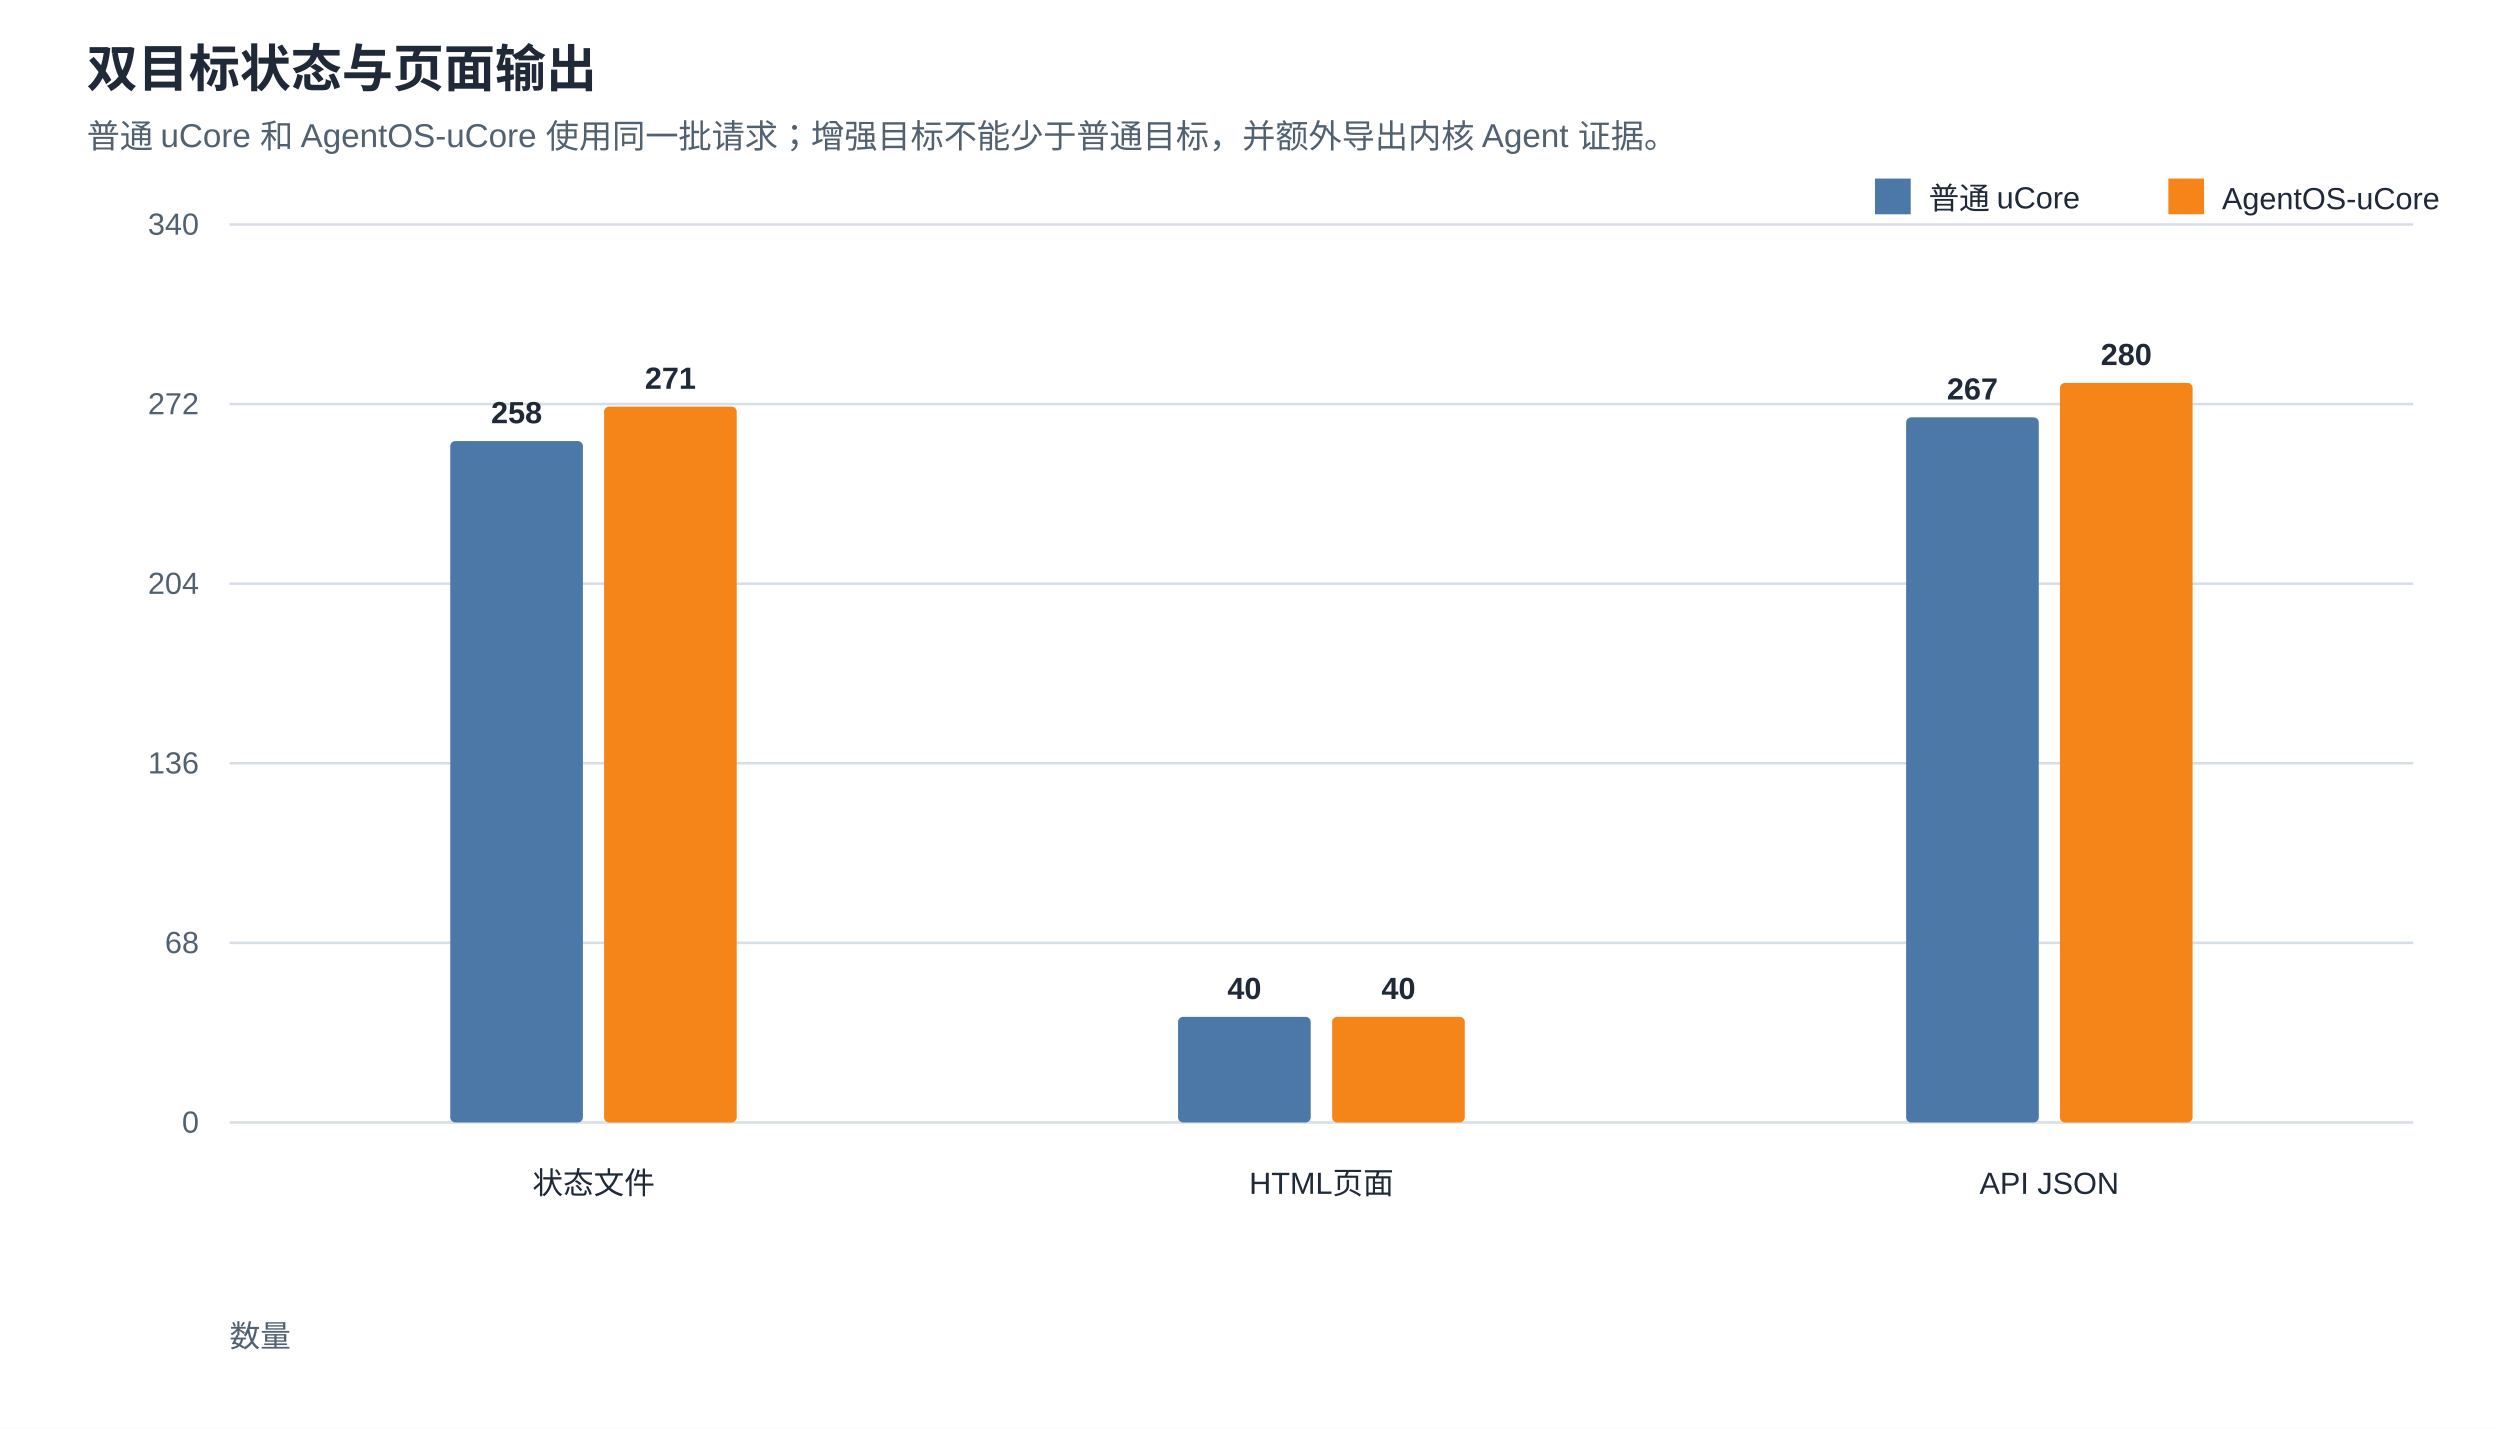
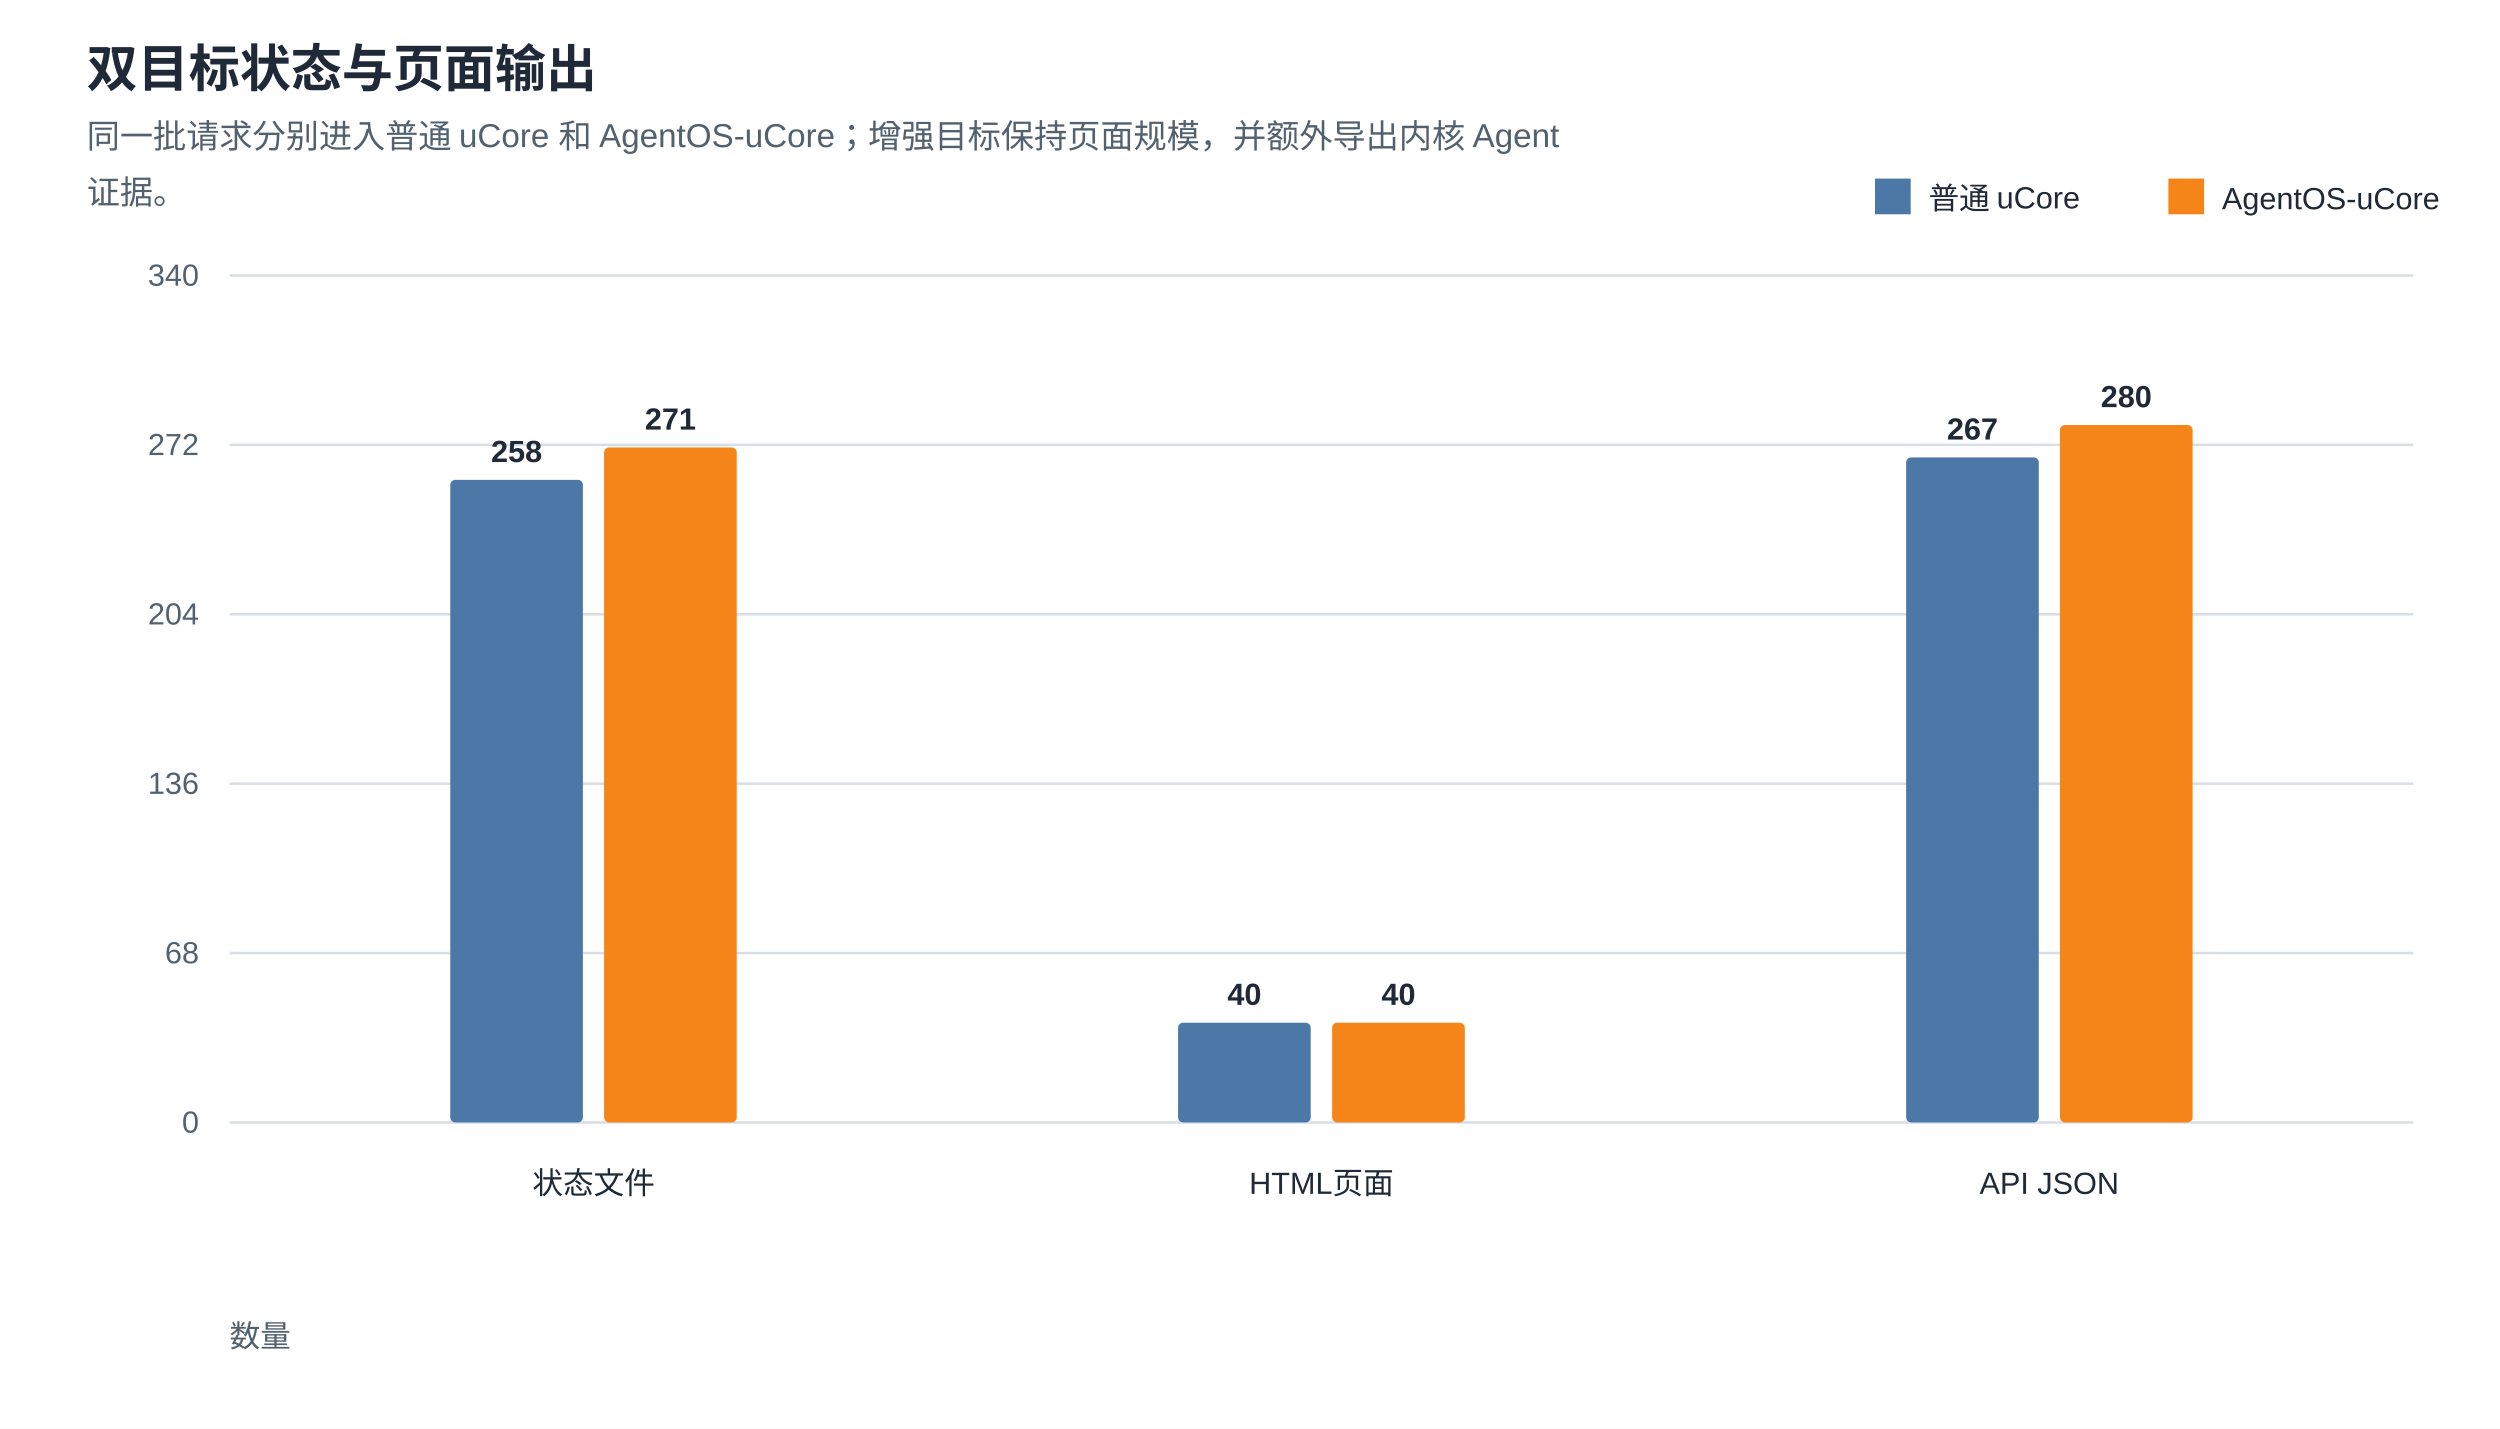
<svg xmlns="http://www.w3.org/2000/svg" width="980" height="560" viewBox="0 0 980 560">
  <style>
text{font-family:Arial,'Microsoft YaHei',sans-serif;fill:#1f2937}
.title{font-size:20px;font-weight:700}.subtitle{font-size:13px;fill:#52616f}
.axis{font-size:12px;fill:#52616f}.label{font-size:12px}.value{font-size:12px;font-weight:700}
</style>
  <rect width="980" height="560" fill="#ffffff" />
  <text x="34" y="34" class="title">双目标状态与页面输出</text>
-   <text x="34" y="58" class="subtitle">普通 uCore 和 AgentOS-uCore 使用同一批请求；增强目标不能少于普通目标，并额外导出内核 Agent 证据。</text>
+   <text x="34" y="58" class="subtitle">同一批请求分别进入普通 uCore 和 AgentOS-uCore；增强目标保持页面规模，并额外导出内核 Agent</text>
+   <text x="34" y="80" class="subtitle">证据。</text>
  <text x="90" y="528" class="axis">数量</text>
  <line x1="90" y1="440.0" x2="946" y2="440.0" stroke="#d8dee6" stroke-width="1" />
  <text x="78" y="444.0" text-anchor="end" class="axis">0</text>
-   <line x1="90" y1="369.6" x2="946" y2="369.6" stroke="#d8dee6" stroke-width="1" />
-   <text x="78" y="373.6" text-anchor="end" class="axis">68</text>
-   <line x1="90" y1="299.2" x2="946" y2="299.2" stroke="#d8dee6" stroke-width="1" />
-   <text x="78" y="303.2" text-anchor="end" class="axis">136</text>
-   <line x1="90" y1="228.8" x2="946" y2="228.8" stroke="#d8dee6" stroke-width="1" />
-   <text x="78" y="232.8" text-anchor="end" class="axis">204</text>
-   <line x1="90" y1="158.4" x2="946" y2="158.4" stroke="#d8dee6" stroke-width="1" />
-   <text x="78" y="162.4" text-anchor="end" class="axis">272</text>
-   <line x1="90" y1="88.0" x2="946" y2="88.0" stroke="#d8dee6" stroke-width="1" />
-   <text x="78" y="92.0" text-anchor="end" class="axis">340</text>
-   <rect x="176.5" y="172.9" width="52.0" height="267.1" fill="#4c78a8" rx="2" />
-   <text x="202.5" y="165.9" text-anchor="middle" class="value">258</text>
-   <rect x="236.8" y="159.4" width="52.0" height="280.6" fill="#f58518" rx="2" />
-   <text x="262.8" y="152.4" text-anchor="middle" class="value">271</text>
+   <line x1="90" y1="373.6" x2="946" y2="373.6" stroke="#d8dee6" stroke-width="1" />
+   <text x="78" y="377.6" text-anchor="end" class="axis">68</text>
+   <line x1="90" y1="307.2" x2="946" y2="307.2" stroke="#d8dee6" stroke-width="1" />
+   <text x="78" y="311.2" text-anchor="end" class="axis">136</text>
+   <line x1="90" y1="240.8" x2="946" y2="240.8" stroke="#d8dee6" stroke-width="1" />
+   <text x="78" y="244.8" text-anchor="end" class="axis">204</text>
+   <line x1="90" y1="174.4" x2="946" y2="174.4" stroke="#d8dee6" stroke-width="1" />
+   <text x="78" y="178.4" text-anchor="end" class="axis">272</text>
+   <line x1="90" y1="108.0" x2="946" y2="108.0" stroke="#d8dee6" stroke-width="1" />
+   <text x="78" y="112.0" text-anchor="end" class="axis">340</text>
+   <rect x="176.5" y="188.1" width="52.0" height="251.9" fill="#4c78a8" rx="2" />
+   <text x="202.5" y="181.1" text-anchor="middle" class="value">258</text>
+   <rect x="236.8" y="175.4" width="52.0" height="264.6" fill="#f58518" rx="2" />
+   <text x="262.8" y="168.4" text-anchor="middle" class="value">271</text>
  <text x="232.7" y="468" text-anchor="middle" class="label">状态文件</text>
-   <rect x="461.8" y="398.6" width="52.0" height="41.4" fill="#4c78a8" rx="2" />
-   <text x="487.8" y="391.6" text-anchor="middle" class="value">40</text>
-   <rect x="522.2" y="398.6" width="52.0" height="41.4" fill="#f58518" rx="2" />
-   <text x="548.2" y="391.6" text-anchor="middle" class="value">40</text>
+   <rect x="461.8" y="400.9" width="52.0" height="39.1" fill="#4c78a8" rx="2" />
+   <text x="487.8" y="393.9" text-anchor="middle" class="value">40</text>
+   <rect x="522.2" y="400.9" width="52.0" height="39.1" fill="#f58518" rx="2" />
+   <text x="548.2" y="393.9" text-anchor="middle" class="value">40</text>
  <text x="518.0" y="468" text-anchor="middle" class="label">HTML页面</text>
-   <rect x="747.2" y="163.6" width="52.0" height="276.4" fill="#4c78a8" rx="2" />
-   <text x="773.2" y="156.6" text-anchor="middle" class="value">267</text>
-   <rect x="807.5" y="150.1" width="52.0" height="289.9" fill="#f58518" rx="2" />
-   <text x="833.5" y="143.1" text-anchor="middle" class="value">280</text>
+   <rect x="747.2" y="179.3" width="52.0" height="260.7" fill="#4c78a8" rx="2" />
+   <text x="773.2" y="172.3" text-anchor="middle" class="value">267</text>
+   <rect x="807.5" y="166.6" width="52.0" height="273.4" fill="#f58518" rx="2" />
+   <text x="833.5" y="159.6" text-anchor="middle" class="value">280</text>
  <text x="803.3" y="468" text-anchor="middle" class="label">API JSON</text>
  <rect x="735" y="70" width="14" height="14" fill="#4c78a8" />
  <text x="756" y="82" class="label">普通 uCore</text>
  <rect x="850" y="70" width="14" height="14" fill="#f58518" />
  <text x="871" y="82" class="label">AgentOS-uCore</text>
</svg>
